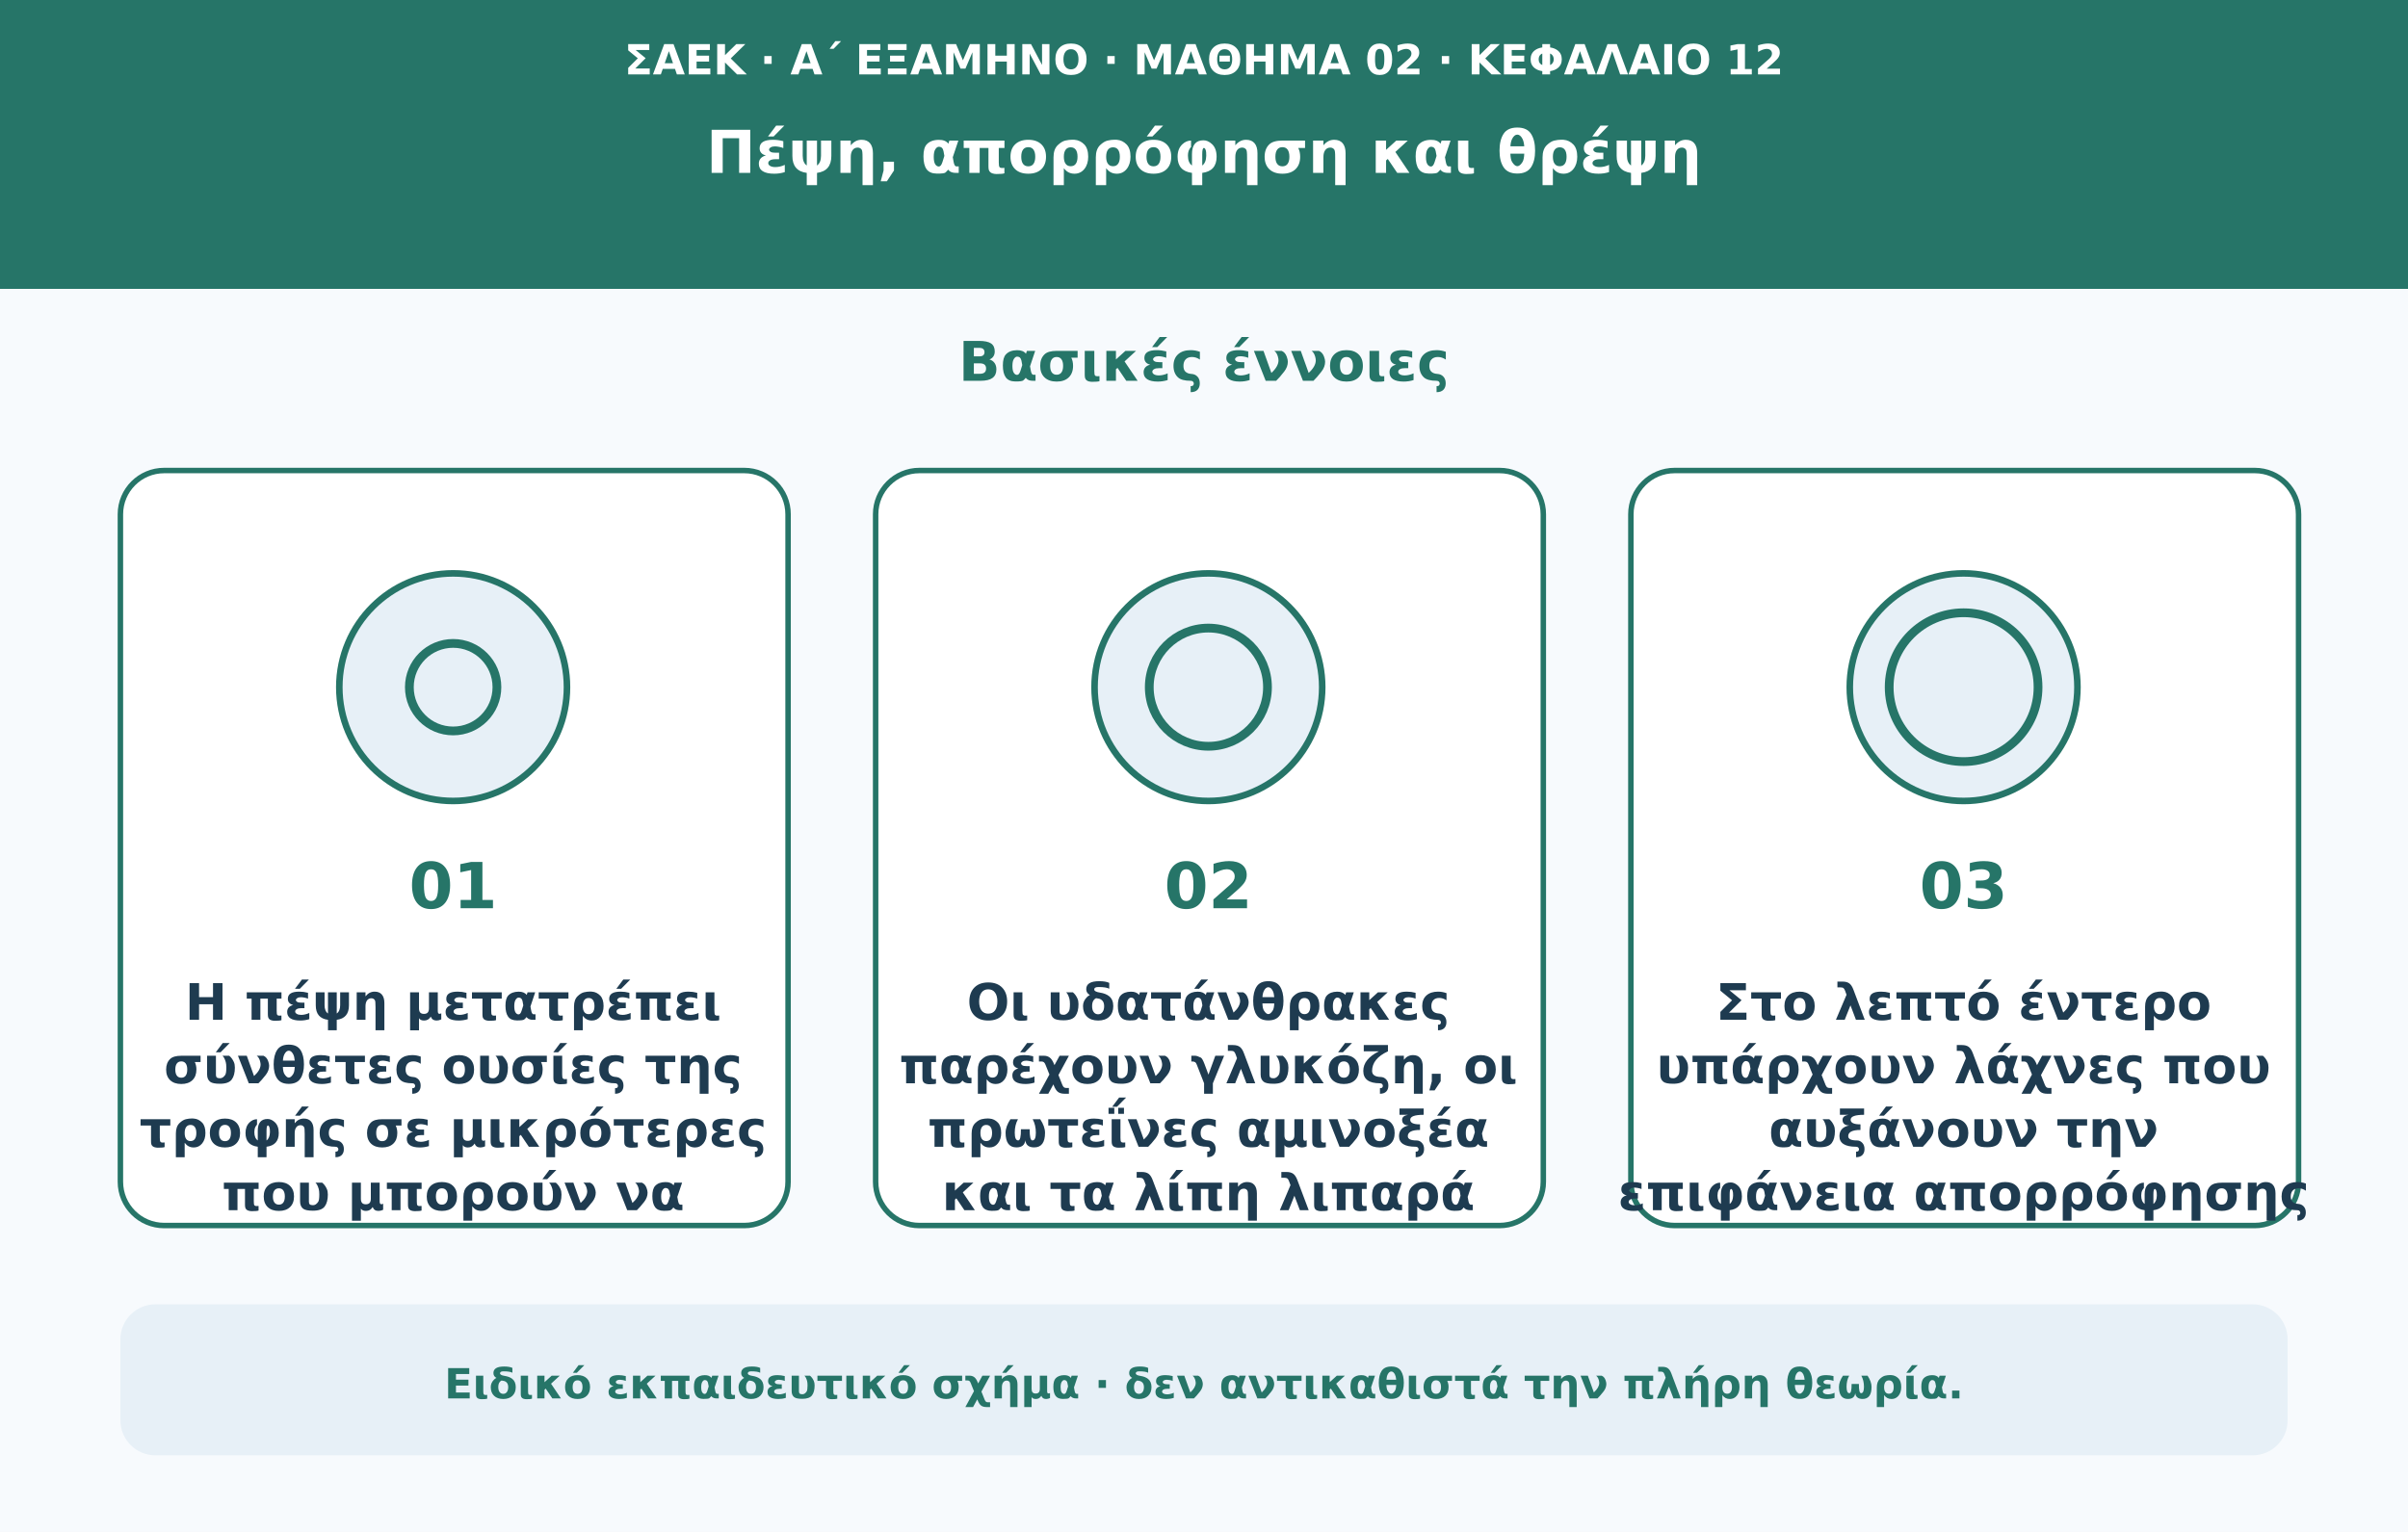
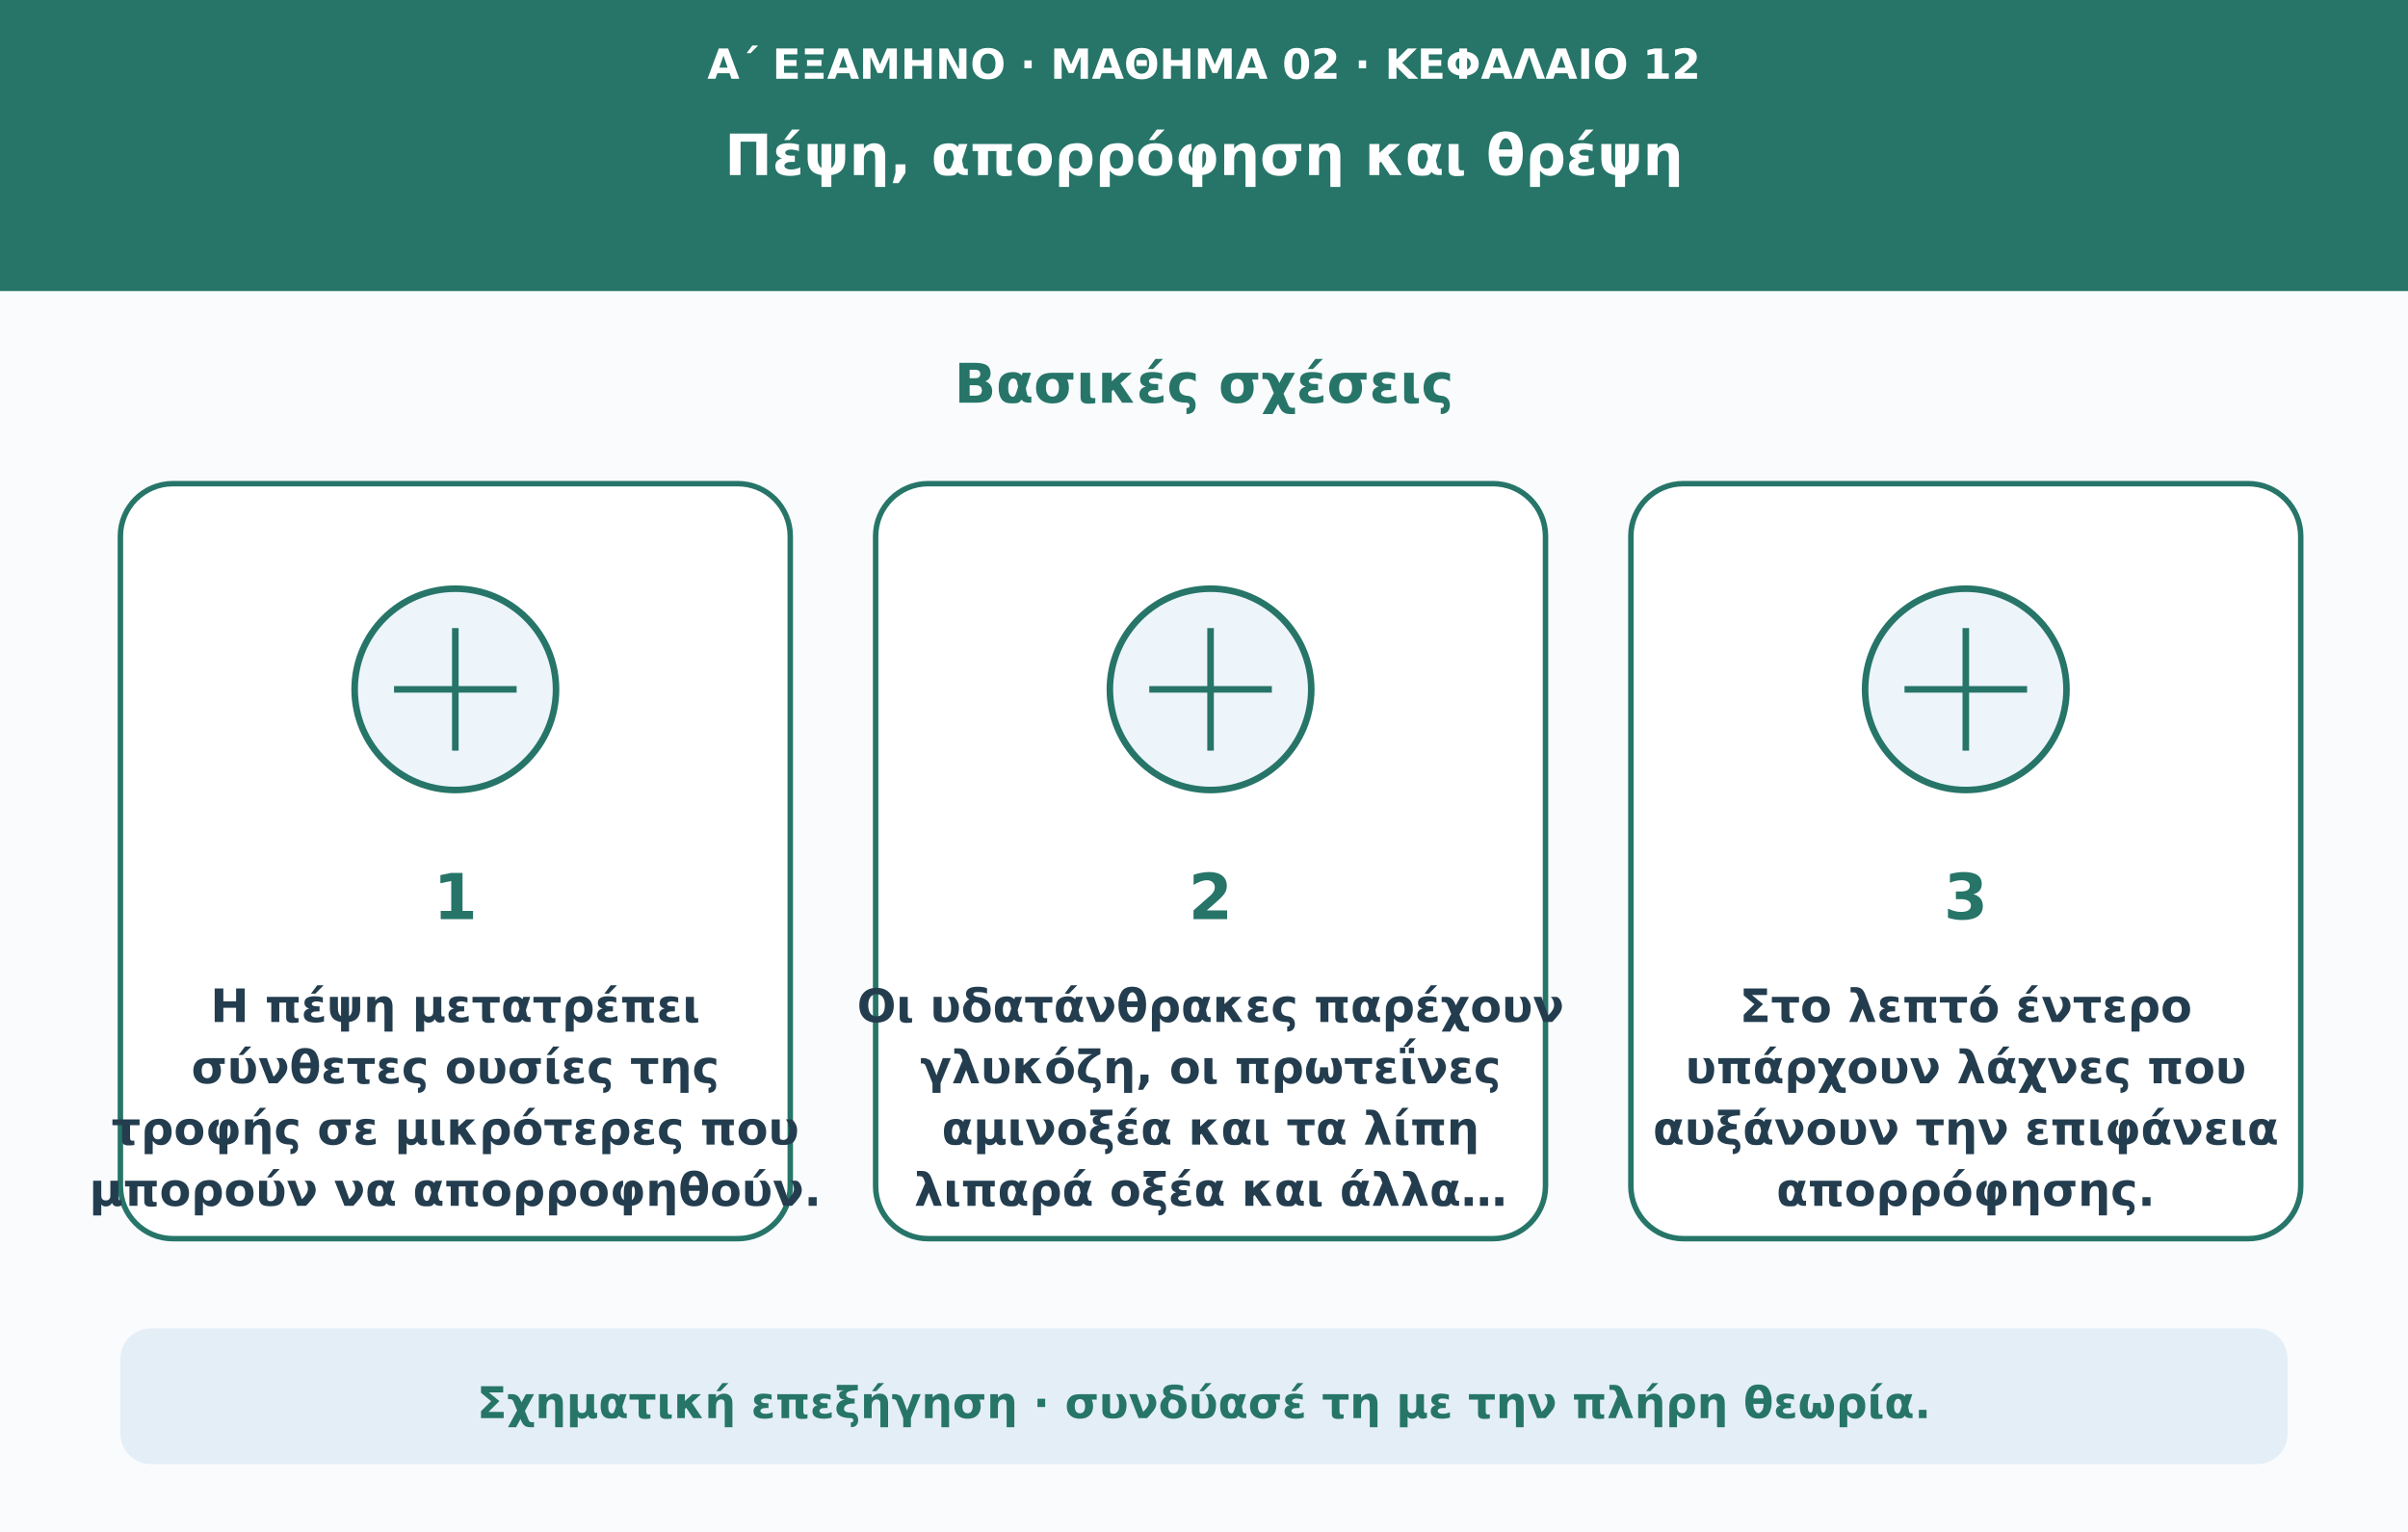
- <svg xmlns="http://www.w3.org/2000/svg" viewBox="0 0 1100 700" role="img" aria-labelledby="t d">
-   <rect width="1100" height="700" fill="#f7fafd" />
-   <rect width="1100" height="132" fill="#267568" />
-   <text x="550" y="34" text-anchor="middle" fill="#ffffff" font-weight="600" font-size="19" font-family="DejaVu Sans,Arial,sans-serif">ΣΑΕΚ · Α΄ ΕΞΑΜΗΝΟ · ΜΑΘΗΜΑ 02 · ΚΕΦΑΛΑΙΟ 12</text>
-   <text x="550" y="79" text-anchor="middle" fill="#ffffff" font-weight="750" font-size="27" font-family="DejaVu Sans,Arial,sans-serif">Πέψη, απορρόφηση και θρέψη</text>
-   <text x="550" y="174" text-anchor="middle" fill="#267568" font-weight="750" font-size="25" font-family="DejaVu Sans,Arial,sans-serif">Βασικές έννοιες</text>
-   <rect x="55" y="215" width="305" height="345" rx="20" fill="#ffffff" stroke="#267568" stroke-width="2.5" />
-   <circle cx="207" cy="314" r="52" fill="#e7f0f7" stroke="#267568" stroke-width="3" />
-   <circle cx="207" cy="314" r="20" fill="none" stroke="#267568" stroke-width="4" />
-   <text x="207" y="415" text-anchor="middle" fill="#267568" font-weight="750" font-size="29" font-family="DejaVu Sans,Arial,sans-serif">01</text>
-   <text x="207" y="466" text-anchor="middle" fill="#1e3b50" font-weight="650" font-size="23" font-family="DejaVu Sans,Arial,sans-serif">Η πέψη μετατρέπει</text>
-   <text x="207" y="495" text-anchor="middle" fill="#1e3b50" font-weight="650" font-size="23" font-family="DejaVu Sans,Arial,sans-serif">σύνθετες ουσίες της</text>
-   <text x="207" y="524" text-anchor="middle" fill="#1e3b50" font-weight="650" font-size="23" font-family="DejaVu Sans,Arial,sans-serif">τροφής σε μικρότερες</text>
-   <text x="207" y="553" text-anchor="middle" fill="#1e3b50" font-weight="650" font-size="23" font-family="DejaVu Sans,Arial,sans-serif">που μπορούν να</text>
-   <rect x="400" y="215" width="305" height="345" rx="20" fill="#ffffff" stroke="#267568" stroke-width="2.5" />
-   <circle cx="552" cy="314" r="52" fill="#e7f0f7" stroke="#267568" stroke-width="3" />
-   <circle cx="552" cy="314" r="27" fill="none" stroke="#267568" stroke-width="4" />
-   <text x="552" y="415" text-anchor="middle" fill="#267568" font-weight="750" font-size="29" font-family="DejaVu Sans,Arial,sans-serif">02</text>
-   <text x="552" y="466" text-anchor="middle" fill="#1e3b50" font-weight="650" font-size="23" font-family="DejaVu Sans,Arial,sans-serif">Οι υδατάνθρακες</text>
-   <text x="552" y="495" text-anchor="middle" fill="#1e3b50" font-weight="650" font-size="23" font-family="DejaVu Sans,Arial,sans-serif">παρέχουν γλυκόζη, οι</text>
-   <text x="552" y="524" text-anchor="middle" fill="#1e3b50" font-weight="650" font-size="23" font-family="DejaVu Sans,Arial,sans-serif">πρωτεΐνες αμινοξέα</text>
-   <text x="552" y="553" text-anchor="middle" fill="#1e3b50" font-weight="650" font-size="23" font-family="DejaVu Sans,Arial,sans-serif">και τα λίπη λιπαρά</text>
-   <rect x="745" y="215" width="305" height="345" rx="20" fill="#ffffff" stroke="#267568" stroke-width="2.5" />
-   <circle cx="897" cy="314" r="52" fill="#e7f0f7" stroke="#267568" stroke-width="3" />
-   <circle cx="897" cy="314" r="34" fill="none" stroke="#267568" stroke-width="4" />
-   <text x="897" y="415" text-anchor="middle" fill="#267568" font-weight="750" font-size="29" font-family="DejaVu Sans,Arial,sans-serif">03</text>
-   <text x="897" y="466" text-anchor="middle" fill="#1e3b50" font-weight="650" font-size="23" font-family="DejaVu Sans,Arial,sans-serif">Στο λεπτό έντερο</text>
-   <text x="897" y="495" text-anchor="middle" fill="#1e3b50" font-weight="650" font-size="23" font-family="DejaVu Sans,Arial,sans-serif">υπάρχουν λάχνες που</text>
-   <text x="897" y="524" text-anchor="middle" fill="#1e3b50" font-weight="650" font-size="23" font-family="DejaVu Sans,Arial,sans-serif">αυξάνουν την</text>
-   <text x="897" y="553" text-anchor="middle" fill="#1e3b50" font-weight="650" font-size="23" font-family="DejaVu Sans,Arial,sans-serif">επιφάνεια απορρόφησης</text>
-   <rect x="55" y="596" width="990" height="69" rx="16" fill="#e7f0f7" />
-   <text x="550" y="639" text-anchor="middle" fill="#267568" font-weight="600" font-size="19" font-family="DejaVu Sans,Arial,sans-serif">Ειδικό εκπαιδευτικό σχήμα · δεν αντικαθιστά την πλήρη θεωρία.</text>
+ <svg xmlns="http://www.w3.org/2000/svg" viewBox="0 0 1100 700" role="img" aria-labelledby="title desc">
+   <rect width="1100" height="700" fill="#f9fbfd" />
+   <rect width="1100" height="133" fill="#267568" />
+   <text x="550" y="36" text-anchor="middle" fill="#ffffff" font-weight="600" font-size="19" font-family="DejaVu Sans,Arial,sans-serif">Α΄ ΕΞΑΜΗΝΟ · ΜΑΘΗΜΑ 02 · ΚΕΦΑΛΑΙΟ 12</text>
+   <text x="550" y="80" text-anchor="middle" fill="#ffffff" font-weight="750" font-size="26" font-family="DejaVu Sans,Arial,sans-serif">Πέψη, απορρόφηση και θρέψη</text>
+   <text x="550" y="184" text-anchor="middle" fill="#267568" font-weight="750" font-size="25" font-family="DejaVu Sans,Arial,sans-serif">Βασικές σχέσεις</text>
+   <rect x="55" y="221" width="306" height="345" rx="24" fill="#fff" stroke="#267568" stroke-width="2.5" />
+   <circle cx="208" cy="315" r="46" fill="#edf4fa" stroke="#267568" stroke-width="3" />
+   <path d="M180 315h56m-28-28v56" stroke="#267568" stroke-width="3" />
+   <text x="208" y="420" text-anchor="middle" fill="#267568" font-weight="750" font-size="29" font-family="DejaVu Sans,Arial,sans-serif">1</text>
+   <text x="208" y="467" text-anchor="middle" fill="#233d4f" font-weight="650" font-size="21" font-family="DejaVu Sans,Arial,sans-serif">Η πέψη μετατρέπει</text>
+   <text x="208" y="495" text-anchor="middle" fill="#233d4f" font-weight="650" font-size="21" font-family="DejaVu Sans,Arial,sans-serif">σύνθετες ουσίες της</text>
+   <text x="208" y="523" text-anchor="middle" fill="#233d4f" font-weight="650" font-size="21" font-family="DejaVu Sans,Arial,sans-serif">τροφής σε μικρότερες που</text>
+   <text x="208" y="551" text-anchor="middle" fill="#233d4f" font-weight="650" font-size="21" font-family="DejaVu Sans,Arial,sans-serif">μπορούν να απορροφηθούν.</text>
+   <rect x="400" y="221" width="306" height="345" rx="24" fill="#fff" stroke="#267568" stroke-width="2.5" />
+   <circle cx="553" cy="315" r="46" fill="#edf4fa" stroke="#267568" stroke-width="3" />
+   <path d="M525 315h56m-28-28v56" stroke="#267568" stroke-width="3" />
+   <text x="553" y="420" text-anchor="middle" fill="#267568" font-weight="750" font-size="29" font-family="DejaVu Sans,Arial,sans-serif">2</text>
+   <text x="553" y="467" text-anchor="middle" fill="#233d4f" font-weight="650" font-size="21" font-family="DejaVu Sans,Arial,sans-serif">Οι υδατάνθρακες παρέχουν</text>
+   <text x="553" y="495" text-anchor="middle" fill="#233d4f" font-weight="650" font-size="21" font-family="DejaVu Sans,Arial,sans-serif">γλυκόζη, οι πρωτεΐνες</text>
+   <text x="553" y="523" text-anchor="middle" fill="#233d4f" font-weight="650" font-size="21" font-family="DejaVu Sans,Arial,sans-serif">αμινοξέα και τα λίπη</text>
+   <text x="553" y="551" text-anchor="middle" fill="#233d4f" font-weight="650" font-size="21" font-family="DejaVu Sans,Arial,sans-serif">λιπαρά οξέα και άλλα…</text>
+   <rect x="745" y="221" width="306" height="345" rx="24" fill="#fff" stroke="#267568" stroke-width="2.5" />
+   <circle cx="898" cy="315" r="46" fill="#edf4fa" stroke="#267568" stroke-width="3" />
+   <path d="M870 315h56m-28-28v56" stroke="#267568" stroke-width="3" />
+   <text x="898" y="420" text-anchor="middle" fill="#267568" font-weight="750" font-size="29" font-family="DejaVu Sans,Arial,sans-serif">3</text>
+   <text x="898" y="467" text-anchor="middle" fill="#233d4f" font-weight="650" font-size="21" font-family="DejaVu Sans,Arial,sans-serif">Στο λεπτό έντερο</text>
+   <text x="898" y="495" text-anchor="middle" fill="#233d4f" font-weight="650" font-size="21" font-family="DejaVu Sans,Arial,sans-serif">υπάρχουν λάχνες που</text>
+   <text x="898" y="523" text-anchor="middle" fill="#233d4f" font-weight="650" font-size="21" font-family="DejaVu Sans,Arial,sans-serif">αυξάνουν την επιφάνεια</text>
+   <text x="898" y="551" text-anchor="middle" fill="#233d4f" font-weight="650" font-size="21" font-family="DejaVu Sans,Arial,sans-serif">απορρόφησης.</text>
+   <rect x="55" y="607" width="990" height="62" rx="14" fill="#e4eef7" />
+   <text x="550" y="648" text-anchor="middle" fill="#267568" font-weight="650" font-size="20" font-family="DejaVu Sans,Arial,sans-serif">Σχηματική επεξήγηση · συνδύασέ τη με την πλήρη θεωρία.</text>
</svg>
